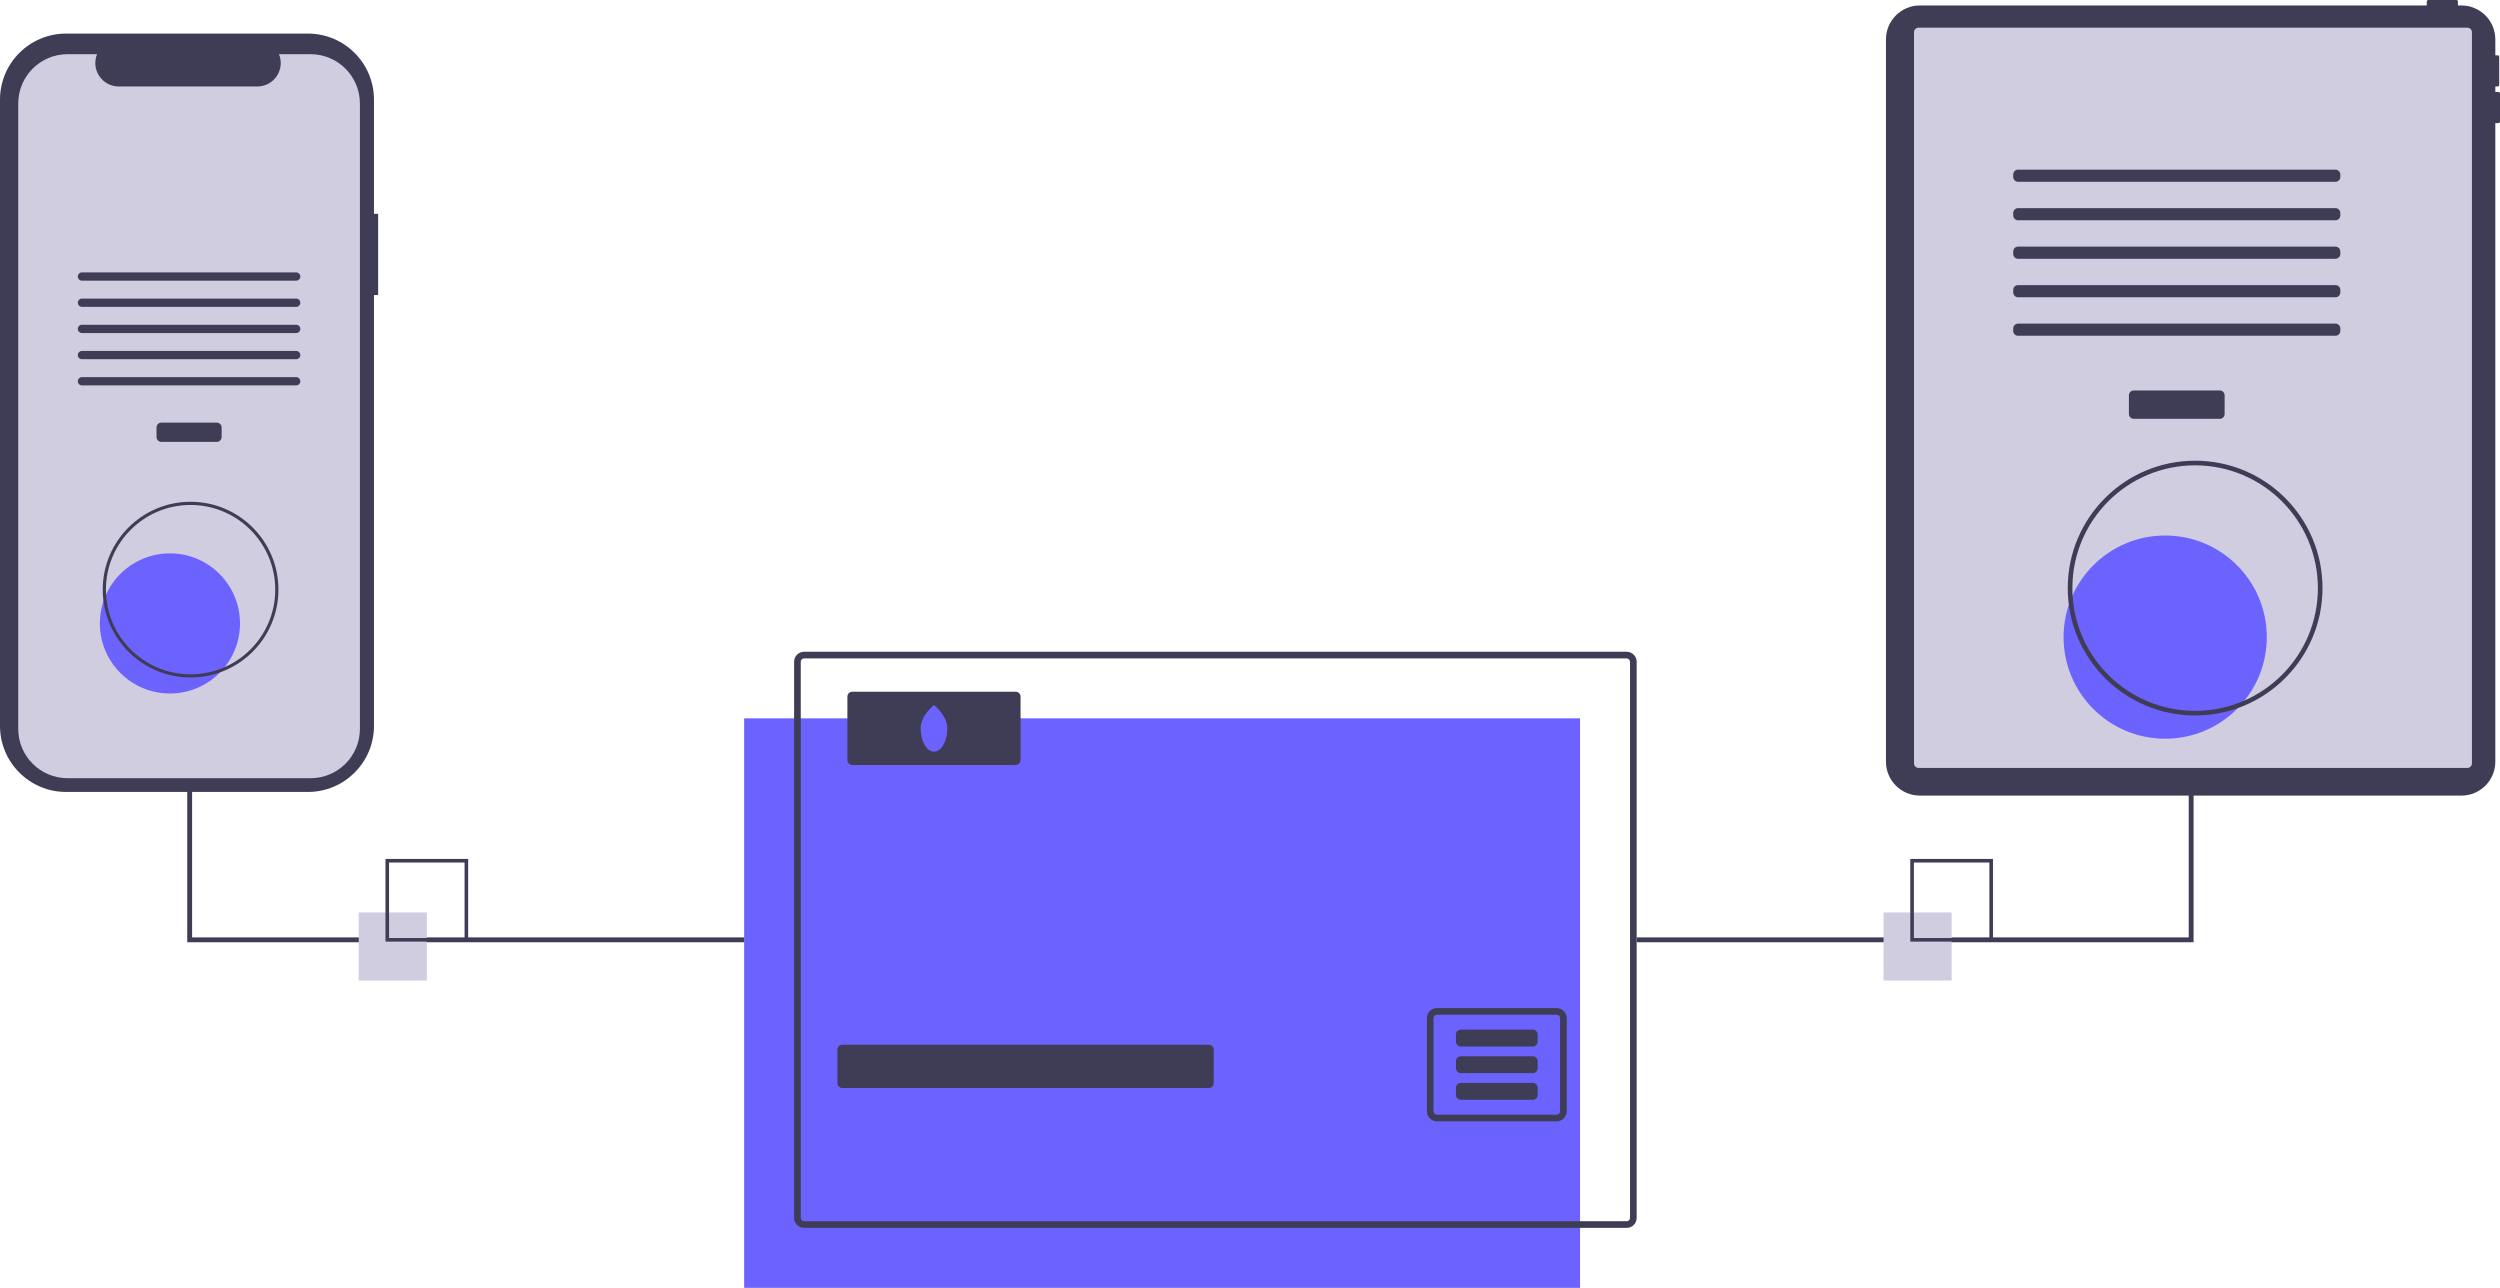
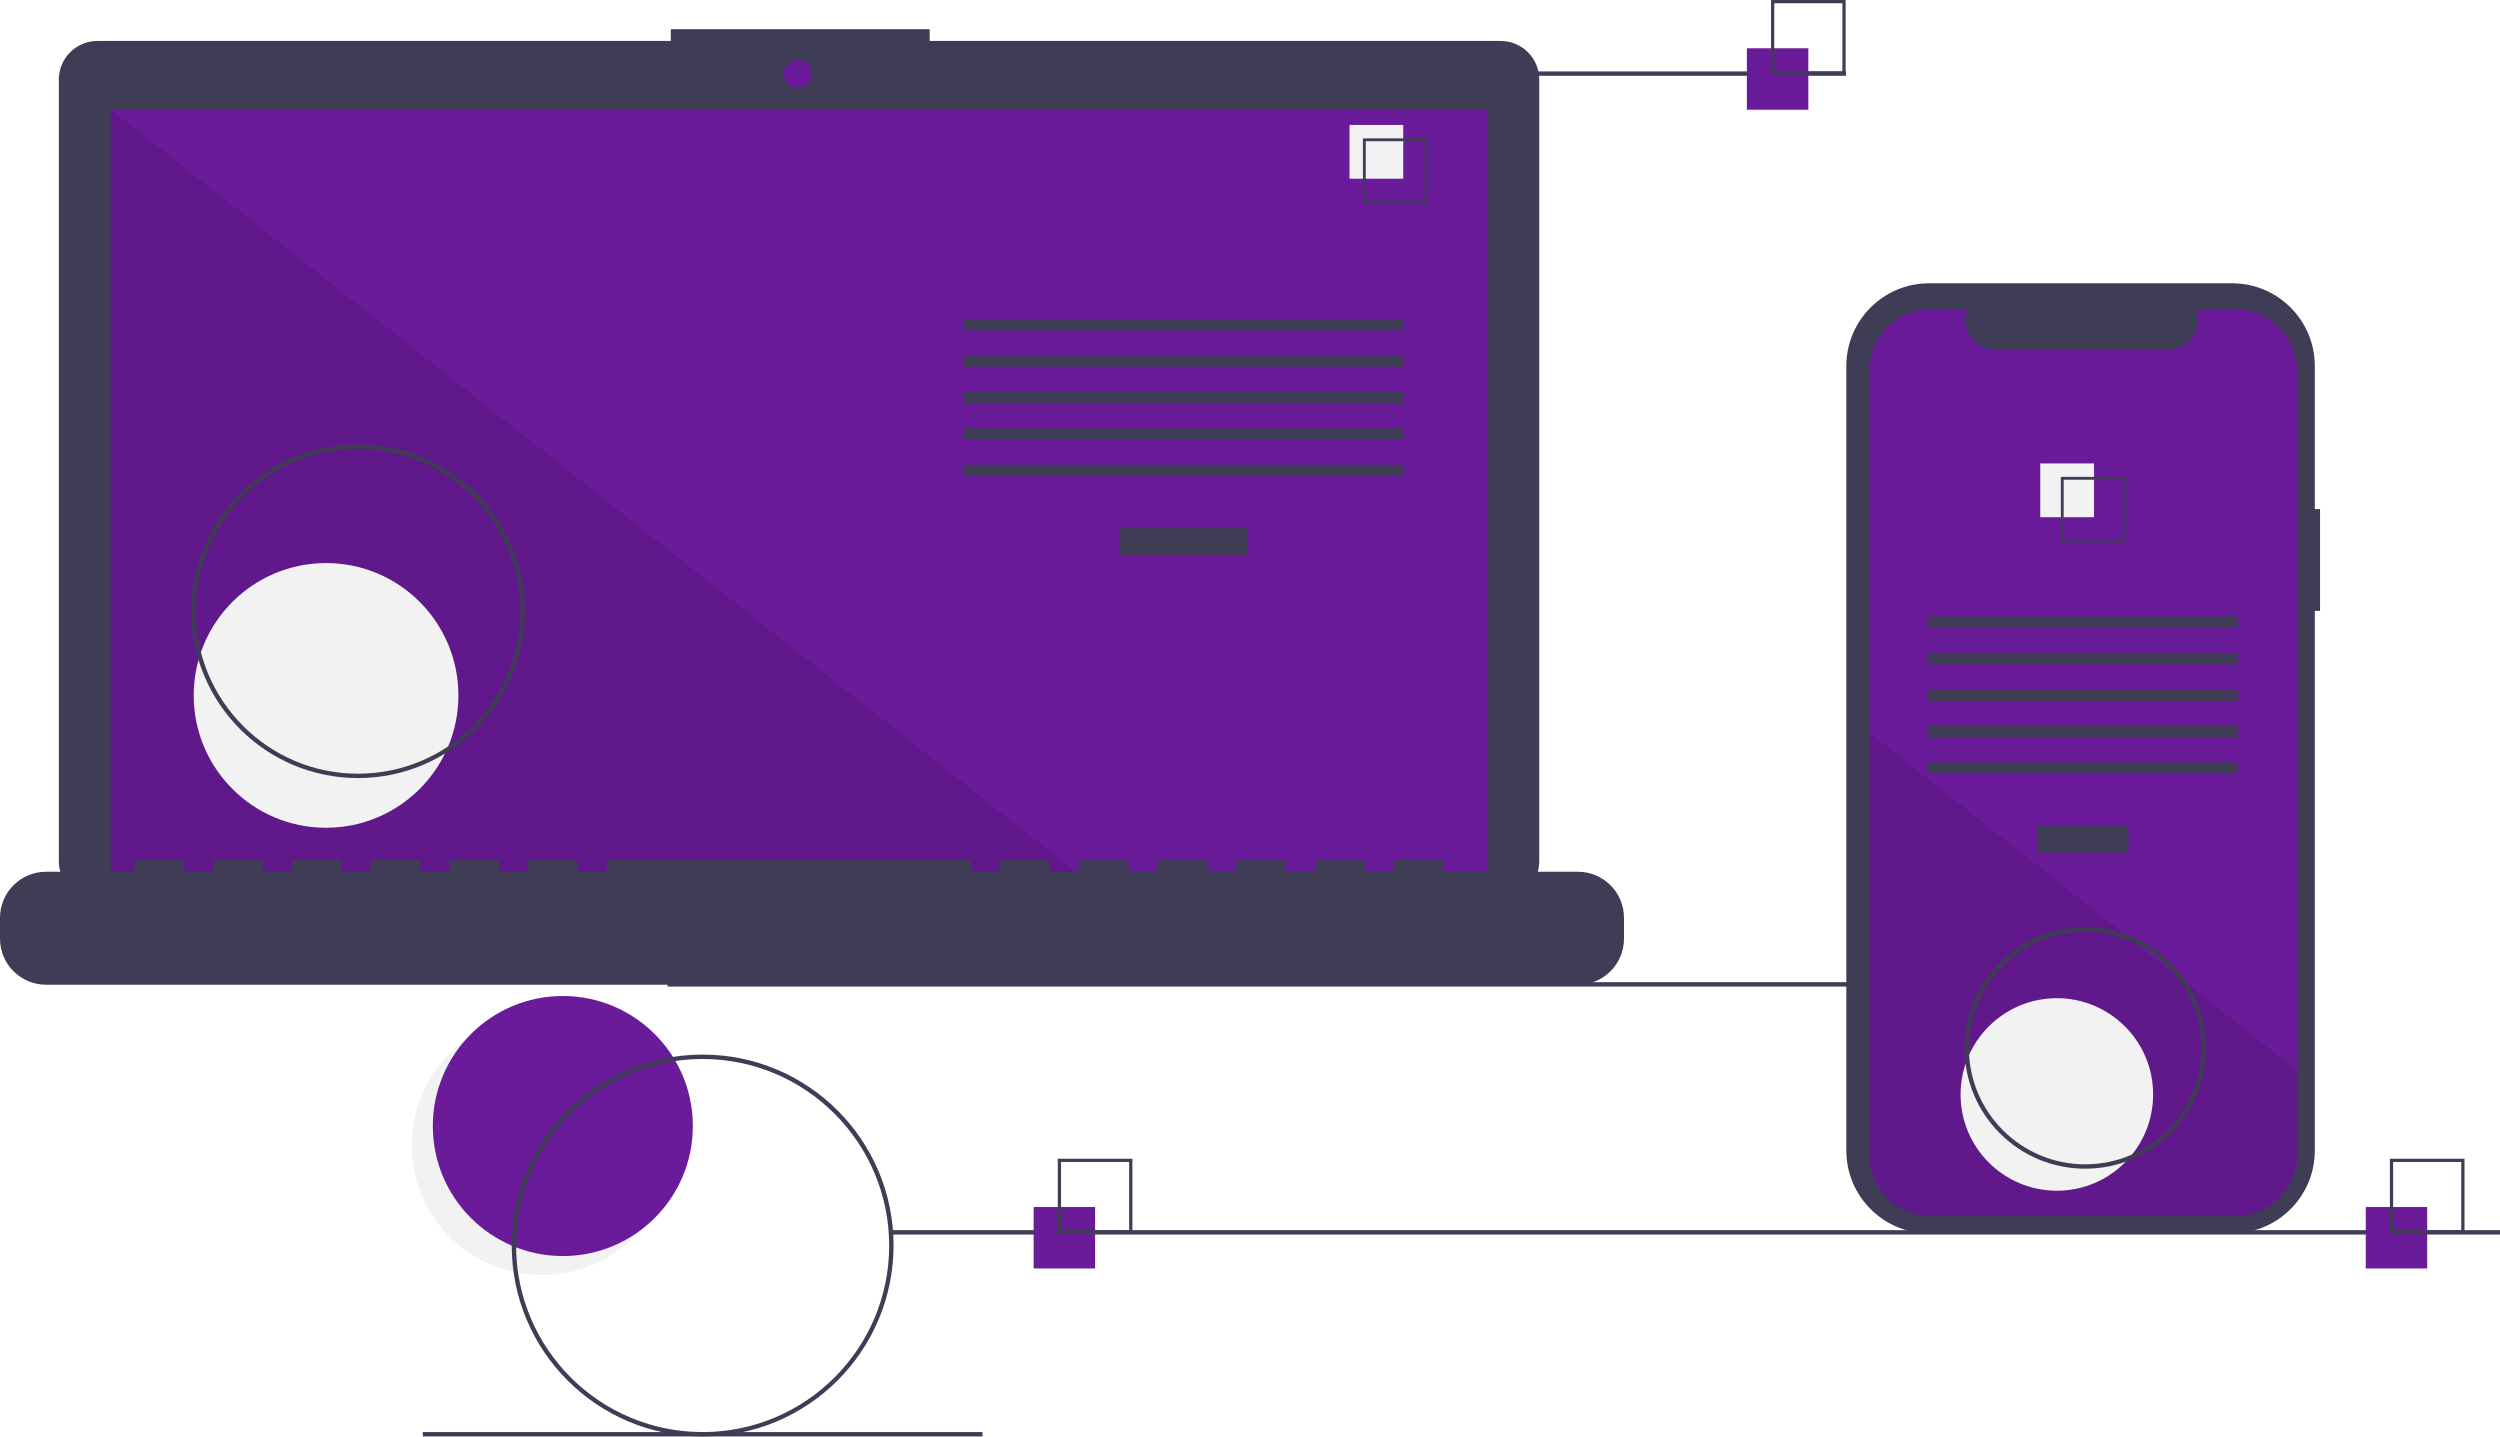
- <svg xmlns="http://www.w3.org/2000/svg" data-name="Layer 1" width="1027.992" height="529.556" viewBox="0 0 1027.992 529.556">
-   <rect x="305.992" y="295.386" width="343.72" height="234.17" fill="#6c63ff" />
-   <path d="M754.886,453.218h-338.24a4.116,4.116,0,0,0-4.11,4.11v228.69a4.11,4.11,0,0,0,4.11,4.11h338.24a4.11,4.11,0,0,0,4.11-4.11v-228.69A4.116,4.116,0,0,0,754.886,453.218Zm1.37,232.8a1.366,1.366,0,0,1-1.37,1.37h-338.24a1.366,1.366,0,0,1-1.37-1.37v-228.69a1.372,1.372,0,0,1,1.37-1.37h338.24a1.372,1.372,0,0,1,1.37,1.37Z" transform="translate(-86.00397 -185.2222)" fill="#3f3d56" />
-   <rect x="344.335" y="429.587" width="154.743" height="17.802" rx="2" fill="#3f3d56" />
-   <path d="M726.126,599.748h-49.29a4.11,4.11,0,0,0-4.11,4.11v38.34a4.11,4.11,0,0,0,4.11,4.11h49.29a4.11,4.11,0,0,0,4.11-4.11v-38.34A4.11,4.11,0,0,0,726.126,599.748Zm1.37,42.45a1.372,1.372,0,0,1-1.37,1.37h-49.29a1.372,1.372,0,0,1-1.37-1.37v-38.34a1.366,1.366,0,0,1,1.37-1.37h49.29a1.366,1.366,0,0,1,1.37,1.37Z" transform="translate(-86.00397 -185.2222)" fill="#3f3d56" />
-   <rect x="598.676" y="423.372" width="33.603" height="6.952" rx="2" fill="#3f3d56" />
-   <rect x="598.676" y="434.328" width="33.603" height="6.952" rx="2" fill="#3f3d56" />
-   <rect x="598.676" y="445.283" width="33.603" height="6.952" rx="2" fill="#3f3d56" />
-   <rect x="348.444" y="284.431" width="71.209" height="30.127" rx="2" fill="#3f3d56" />
-   <path d="M475.53,484.716c0,5.294-2.452,9.586-5.478,9.586s-5.478-4.292-5.478-9.586,5.478-9.586,5.478-9.586S475.53,479.422,475.53,484.716Z" transform="translate(-86.00397 -185.2222)" fill="#6c63ff" />
-   <polygon points="901.992 161.837 899.992 161.837 899.992 385.451 672.992 385.451 672.992 387.451 901.992 387.451 901.992 161.837" fill="#3f3d56" />
-   <polygon points="305.992 387.451 76.992 387.451 76.992 161.837 78.992 161.837 78.992 385.451 305.992 385.451 305.992 387.451" fill="#3f3d56" />
-   <path d="M1113.355,223.032h-1.282v-2.243h.961a.641.641,0,0,0,.641-.641V208.613a.641.641,0,0,0-.641-.641h-.961v-6.551a13.956,13.956,0,0,0-13.956-13.956h-1.424v-1.602a.641.641,0,0,0-.641-.641h-11.535a.641.641,0,0,0-.641.641v1.602H875.461a13.956,13.956,0,0,0-13.956,13.956v296.994a13.956,13.956,0,0,0,13.956,13.956h222.657a13.956,13.956,0,0,0,13.956-13.956V235.849h1.282a.641.641,0,0,0,.641-.641V223.673A.641.641,0,0,0,1113.355,223.032Z" transform="translate(-86.00397 -185.2222)" fill="#3f3d56" />
-   <rect x="787.035" y="11.372" width="229.423" height="304.406" rx="1.905" fill="#d0cde1" />
-   <rect x="875.401" y="160.558" width="39.357" height="11.663" rx="2" fill="#3f3d56" />
-   <rect x="827.821" y="69.754" width="134.517" height="4.998" rx="2" fill="#3f3d56" />
-   <rect x="827.821" y="85.582" width="134.517" height="4.998" rx="2" fill="#3f3d56" />
-   <rect x="827.821" y="101.41" width="134.517" height="4.998" rx="2" fill="#3f3d56" />
-   <rect x="827.821" y="117.239" width="134.517" height="4.998" rx="2" fill="#3f3d56" />
-   <rect x="827.821" y="133.067" width="134.517" height="4.998" rx="2" fill="#3f3d56" />
-   <circle cx="890.317" cy="261.978" r="41.78" fill="#6c63ff" />
-   <path d="M988.636,479.426a52.382,52.382,0,1,1,52.382-52.382A52.441,52.441,0,0,1,988.636,479.426Zm0-102.859a50.477,50.477,0,1,0,50.477,50.477A50.534,50.534,0,0,0,988.636,376.567Z" transform="translate(-86.00397 -185.2222)" fill="#3f3d56" />
-   <path d="M241.496,273.134h-1.713V226.196a27.167,27.167,0,0,0-27.167-27.167H113.171A27.167,27.167,0,0,0,86.004,226.196V483.703a27.167,27.167,0,0,0,27.167,27.167h99.445A27.167,27.167,0,0,0,239.783,483.703V306.545H241.496Z" transform="translate(-86.00397 -185.2222)" fill="#3f3d56" />
-   <path d="M233.997,227.792V484.924a20.288,20.288,0,0,1-20.285,20.292H113.787a20.288,20.288,0,0,1-20.285-20.292V227.792a20.287,20.287,0,0,1,20.285-20.285h12.123a9.638,9.638,0,0,0,8.925,13.276h56.972a9.637,9.637,0,0,0,8.925-13.276h12.98A20.287,20.287,0,0,1,233.997,227.792Z" transform="translate(-86.00397 -185.2222)" fill="#d0cde1" />
-   <rect x="64.362" y="173.773" width="26.768" height="7.933" rx="2" fill="#3f3d56" />
-   <rect x="32" y="112.012" width="91.492" height="3.4" rx="1.7" fill="#3f3d56" />
-   <rect x="32" y="122.778" width="91.492" height="3.4" rx="1.7" fill="#3f3d56" />
-   <rect x="32" y="133.544" width="91.492" height="3.4" rx="1.7" fill="#3f3d56" />
-   <rect x="32" y="144.309" width="91.492" height="3.4" rx="1.7" fill="#3f3d56" />
-   <rect x="32" y="155.075" width="91.492" height="3.4" rx="1.7" fill="#3f3d56" />
-   <circle cx="69.875" cy="256.355" r="28.813" fill="#6c63ff" />
-   <path d="M164.371,463.801A36.125,36.125,0,1,1,200.496,427.677,36.165,36.165,0,0,1,164.371,463.801Zm0-70.936a34.811,34.811,0,1,0,34.811,34.811A34.85,34.85,0,0,0,164.371,392.866Z" transform="translate(-86.00397 -185.2222)" fill="#3f3d56" />
-   <rect x="147.505" y="375.19" width="28" height="28" fill="#d0cde1" />
-   <path d="M278.509,572.412h-34v-34h34Zm-32.522-1.478h31.043V539.89H245.987Z" transform="translate(-86.00397 -185.2222)" fill="#3f3d56" />
-   <rect x="774.505" y="375.19" width="28" height="28" fill="#d0cde1" />
-   <path d="M905.509,572.412h-34v-34h34Zm-32.522-1.478h31.043V539.89H872.987Z" transform="translate(-86.00397 -185.2222)" fill="#3f3d56" />
+ <svg xmlns="http://www.w3.org/2000/svg" data-name="Layer 1" width="1139.171" height="654.543" viewBox="0 0 1139.171 654.543">
+   <circle cx="246.827" cy="521.765" r="59.243" fill="#f2f2f2" />
+   <circle cx="256.46" cy="513.095" r="59.243" fill="#6a1b9a" />
+   <rect x="304.171" y="447.543" width="733" height="2" fill="#3f3d56" />
+   <path d="M714.207,141.381H454.038v-5.362h-117.971v5.362H74.825a17.599,17.599,0,0,0-17.599,17.599V515.231a17.599,17.599,0,0,0,17.599,17.599H714.207a17.599,17.599,0,0,0,17.599-17.599V158.979A17.599,17.599,0,0,0,714.207,141.381Z" transform="translate(-30.41456 -122.7284)" fill="#3f3d56" />
+   <rect x="50.406" y="49.754" width="627.391" height="353.913" fill="#6a1b9a" />
+   <circle cx="363.565" cy="33.667" r="6.435" fill="#6a1b9a" />
+   <polygon points="498.374 403.667 50.406 403.667 50.406 49.754 498.374 403.667" opacity="0.1" />
+   <circle cx="148.574" cy="316.876" r="60.307" fill="#f2f2f2" />
+   <rect x="509.953" y="240.622" width="58.605" height="12.246" fill="#3f3d56" />
+   <rect x="439.102" y="145.279" width="200.307" height="5.248" fill="#3f3d56" />
+   <rect x="439.102" y="161.898" width="200.307" height="5.248" fill="#3f3d56" />
+   <rect x="439.102" y="178.518" width="200.307" height="5.248" fill="#3f3d56" />
+   <rect x="439.102" y="195.137" width="200.307" height="5.248" fill="#3f3d56" />
+   <rect x="439.102" y="211.756" width="200.307" height="5.248" fill="#3f3d56" />
+   <rect x="614.917" y="56.934" width="24.492" height="24.492" fill="#f2f2f2" />
+   <path d="M681.195,215.525h-29.74v-29.74h29.74Zm-28.447-1.293h27.154V187.078H652.748Z" transform="translate(-30.41456 -122.7284)" fill="#3f3d56" />
+   <path d="M749.422,519.96H688.192v-4.412a.875.875,0,0,0-.875-.875h-20.993a.875.875,0,0,0-.875.875v4.412H652.329v-4.412a.875.875,0,0,0-.875-.875H630.462a.875.875,0,0,0-.875.875v4.412H616.467v-4.412a.875.875,0,0,0-.875-.875H594.599a.875.875,0,0,0-.875.875v4.412H580.604v-4.412a.875.875,0,0,0-.875-.875H558.736a.875.875,0,0,0-.875.875v4.412H544.741v-4.412a.875.875,0,0,0-.875-.875H522.873a.875.875,0,0,0-.875.875v4.412H508.878v-4.412a.875.875,0,0,0-.875-.875h-20.993a.875.875,0,0,0-.875.875v4.412H473.015v-4.412a.875.875,0,0,0-.875-.875H307.696a.875.875,0,0,0-.875.875v4.412H293.701v-4.412a.875.875,0,0,0-.875-.875H271.833a.875.875,0,0,0-.875.875v4.412H257.838v-4.412a.875.875,0,0,0-.875-.875h-20.993a.875.875,0,0,0-.875.875v4.412H221.975v-4.412a.875.875,0,0,0-.875-.875H200.107a.875.875,0,0,0-.875.875v4.412H186.112v-4.412a.875.875,0,0,0-.875-.875H164.244a.875.875,0,0,0-.875.875v4.412H150.249v-4.412a.875.875,0,0,0-.875-.875H128.381a.875.875,0,0,0-.875.875v4.412H114.386v-4.412a.875.875,0,0,0-.875-.875H92.519a.875.875,0,0,0-.875.875v4.412H51.407a20.993,20.993,0,0,0-20.993,20.993v9.492A20.993,20.993,0,0,0,51.407,571.438H749.422a20.993,20.993,0,0,0,20.993-20.993v-9.492A20.993,20.993,0,0,0,749.422,519.96Z" transform="translate(-30.41456 -122.7284)" fill="#3f3d56" />
+   <path d="M193.586,477.272a76,76,0,1,1,76-76A76.086,76.086,0,0,1,193.586,477.272Zm0-150a74,74,0,1,0,74,74A74.084,74.084,0,0,0,193.586,327.272Z" transform="translate(-30.41456 -122.7284)" fill="#3f3d56" />
+   <rect x="586.171" y="32.543" width="255" height="2" fill="#3f3d56" />
+   <rect x="406.171" y="560.543" width="733" height="2" fill="#3f3d56" />
+   <rect x="192.672" y="652.543" width="255" height="2" fill="#3f3d56" />
+   <rect x="471" y="550" width="28" height="28" fill="#6a1b9a" />
+   <path d="M546.415,684.728h-34v-34h34Zm-32.522-1.478H544.936V652.207H513.893Z" transform="translate(-30.41456 -122.7284)" fill="#3f3d56" />
+   <rect x="796" y="22" width="28" height="28" fill="#6a1b9a" />
+   <path d="M871.415,156.728h-34v-34h34Zm-32.522-1.478H869.936V124.207H838.893Z" transform="translate(-30.41456 -122.7284)" fill="#3f3d56" />
+   <rect x="1078" y="550" width="28" height="28" fill="#6a1b9a" />
+   <path d="M1153.415,684.728h-34v-34h34Zm-32.522-1.478h31.043V652.207h-31.043Z" transform="translate(-30.41456 -122.7284)" fill="#3f3d56" />
+   <path d="M1087.586,354.687h-2.379V289.525a37.714,37.714,0,0,0-37.714-37.714H909.44A37.714,37.714,0,0,0,871.726,289.525V647.006A37.714,37.714,0,0,0,909.44,684.72h138.053a37.714,37.714,0,0,0,37.714-37.714V401.07h2.379Z" transform="translate(-30.41456 -122.7284)" fill="#3f3d56" />
+   <path d="M1077.176,291.742v356.96a28.165,28.165,0,0,1-28.16,28.17H910.296a28.165,28.165,0,0,1-28.16-28.17v-356.96a28.163,28.163,0,0,1,28.16-28.16h16.83a13.379,13.379,0,0,0,12.39,18.43h79.09a13.379,13.379,0,0,0,12.39-18.43h18.02A28.163,28.163,0,0,1,1077.176,291.742Z" transform="translate(-30.41456 -122.7284)" fill="#6a1b9a" />
+   <rect x="928.58" y="376.218" width="41.324" height="12.246" fill="#3f3d56" />
+   <rect x="878.621" y="280.875" width="141.24" height="5.248" fill="#3f3d56" />
+   <rect x="878.621" y="297.494" width="141.24" height="5.248" fill="#3f3d56" />
+   <rect x="878.621" y="314.114" width="141.24" height="5.248" fill="#3f3d56" />
+   <rect x="878.621" y="330.733" width="141.24" height="5.248" fill="#3f3d56" />
+   <rect x="878.621" y="347.352" width="141.24" height="5.248" fill="#3f3d56" />
+   <rect x="929.684" y="211.179" width="24.492" height="24.492" fill="#f2f2f2" />
+   <path d="M969.474,340.032v29.74h29.74v-29.74Zm28.45,28.45h-27.16v-27.16h27.16Z" transform="translate(-30.41456 -122.7284)" fill="#3f3d56" />
+   <path d="M1077.176,610.582v38.12a28.165,28.165,0,0,1-28.16,28.17H910.296a28.165,28.165,0,0,1-28.16-28.17v-192.21l116.87,92.33,2,1.58,21.74,17.17,2.03,1.61Z" transform="translate(-30.41456 -122.7284)" opacity="0.1" />
+   <circle cx="937.241" cy="498.707" r="43.868" fill="#f2f2f2" />
+   <path d="M350.586,777.272a87,87,0,1,1,87-87A87.099,87.099,0,0,1,350.586,777.272Zm0-172a85,85,0,1,0,85,85A85.096,85.096,0,0,0,350.586,605.272Z" transform="translate(-30.41456 -122.7284)" fill="#3f3d56" />
+   <path d="M980.586,655.272a55,55,0,1,1,55-55A55.062,55.062,0,0,1,980.586,655.272Zm0-108a53,53,0,1,0,53,53A53.06,53.06,0,0,0,980.586,547.272Z" transform="translate(-30.41456 -122.7284)" fill="#3f3d56" />
</svg>
